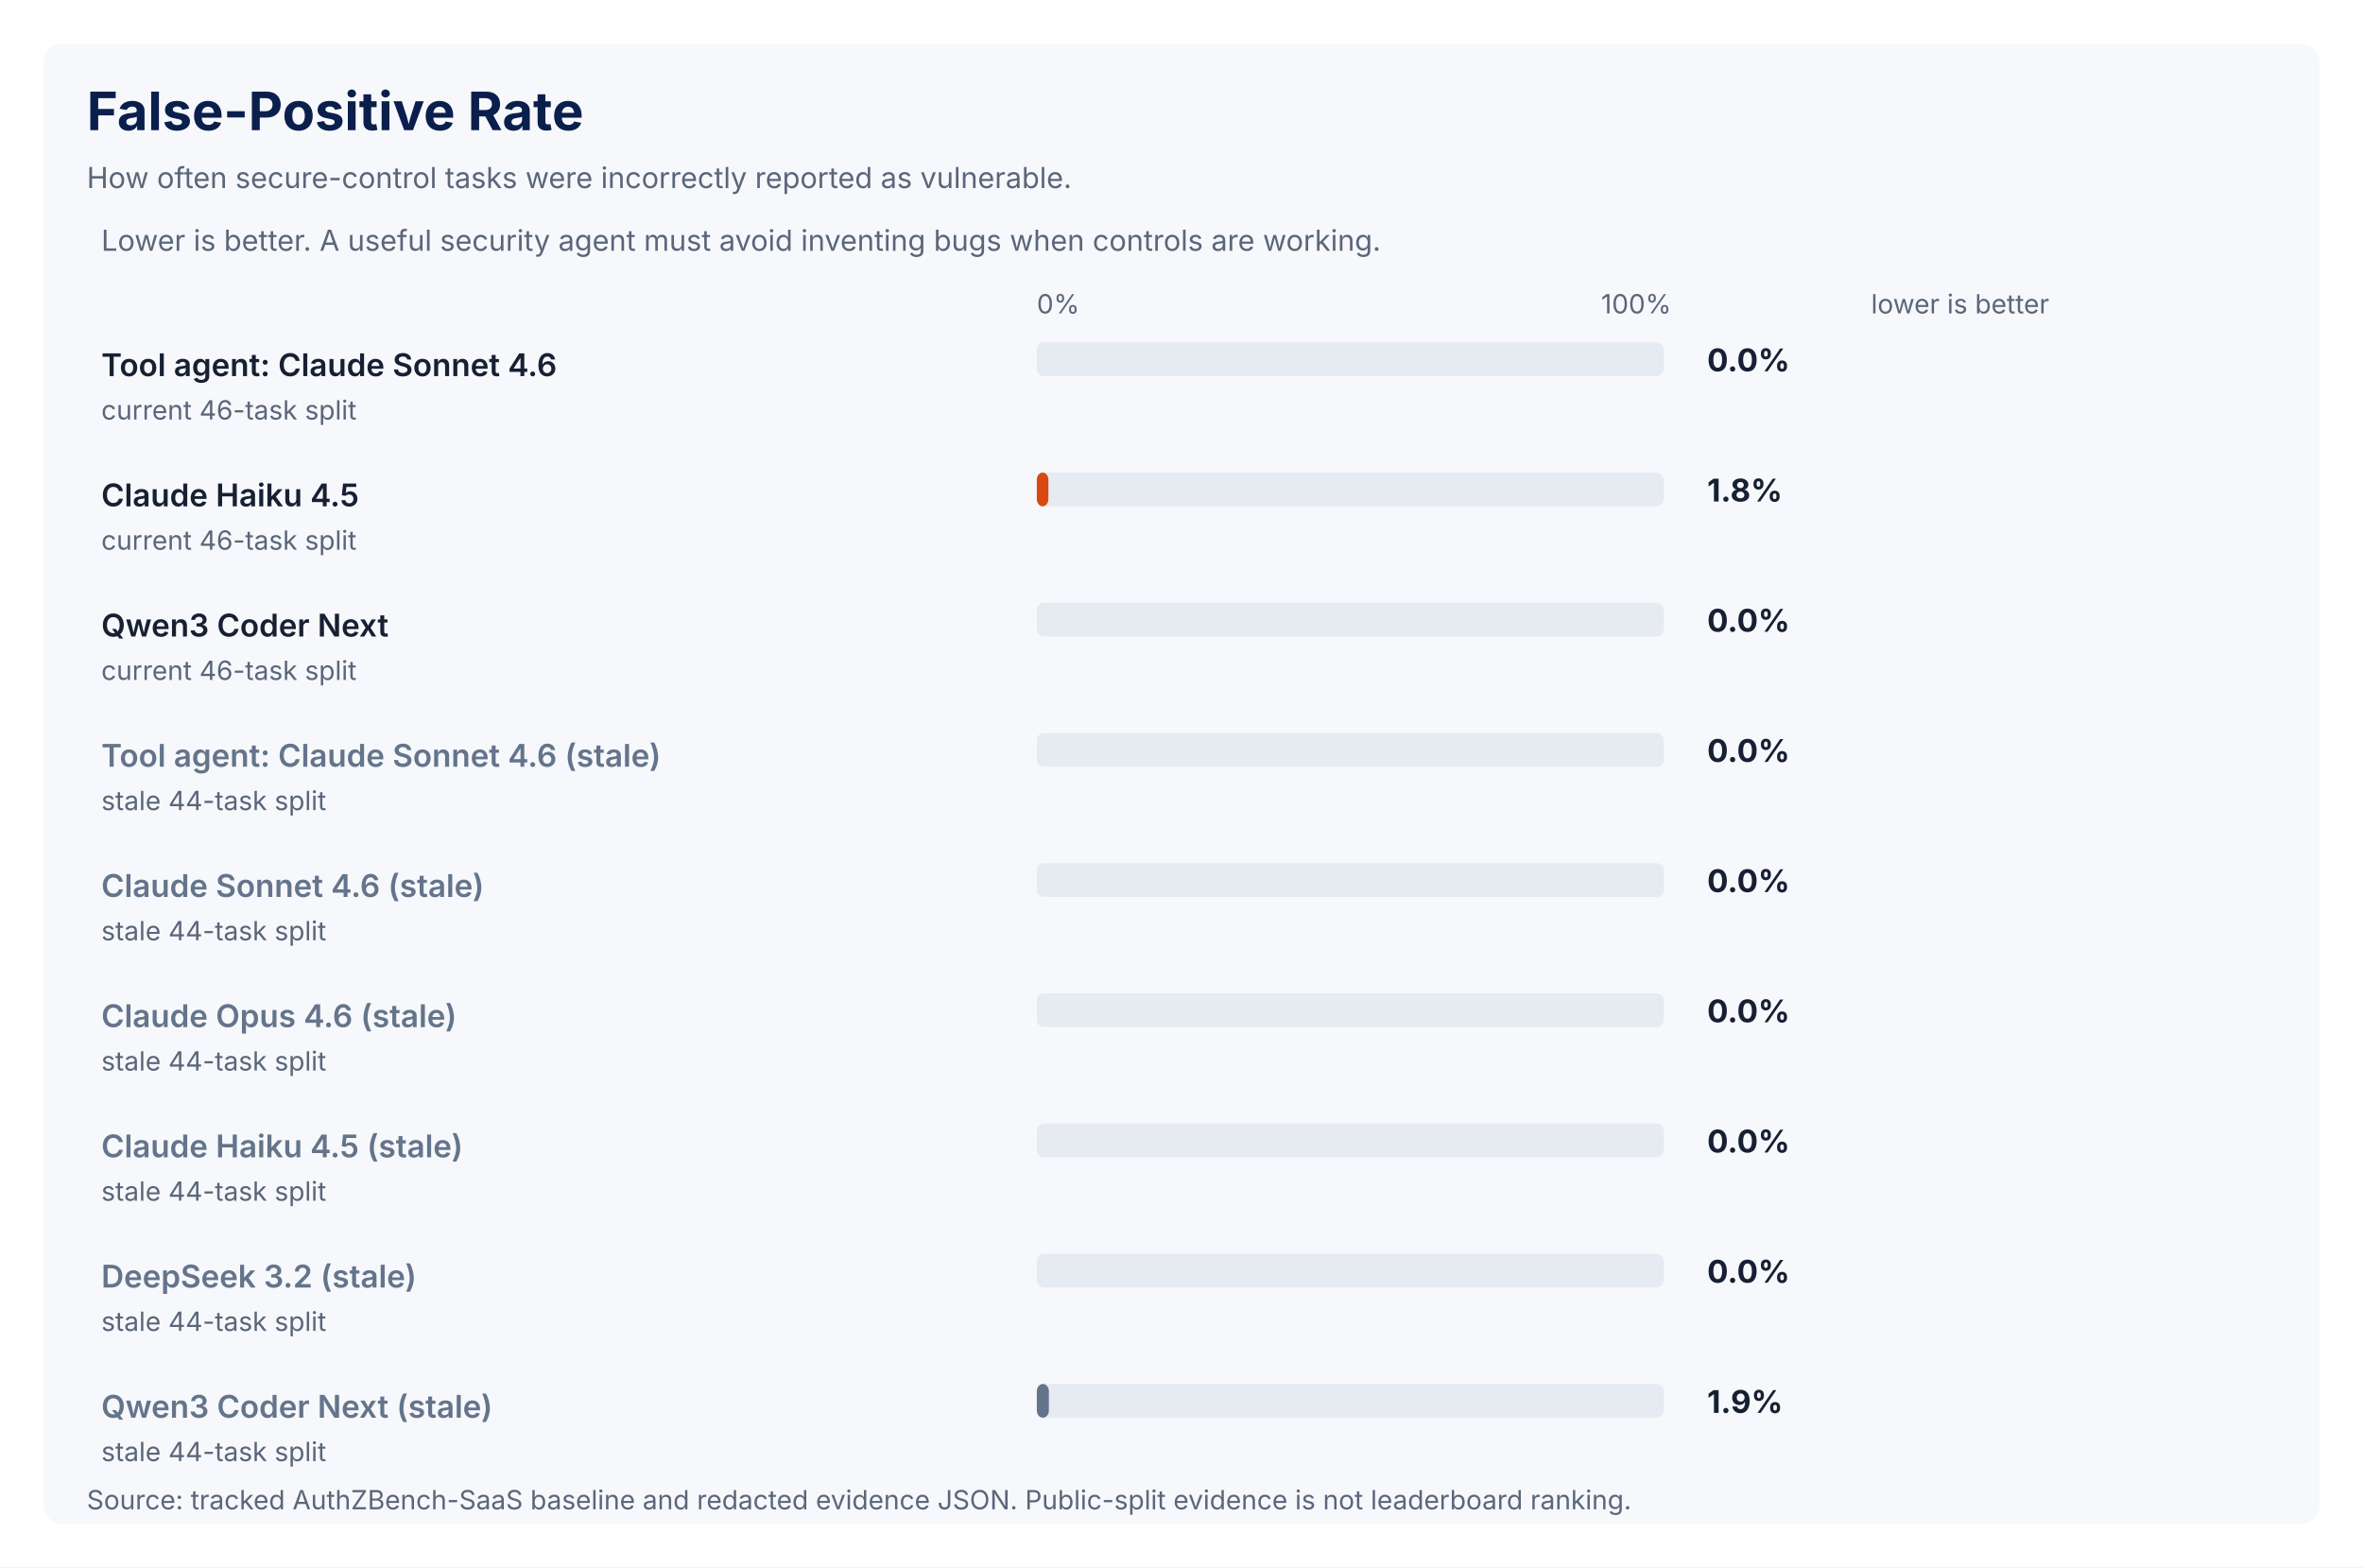
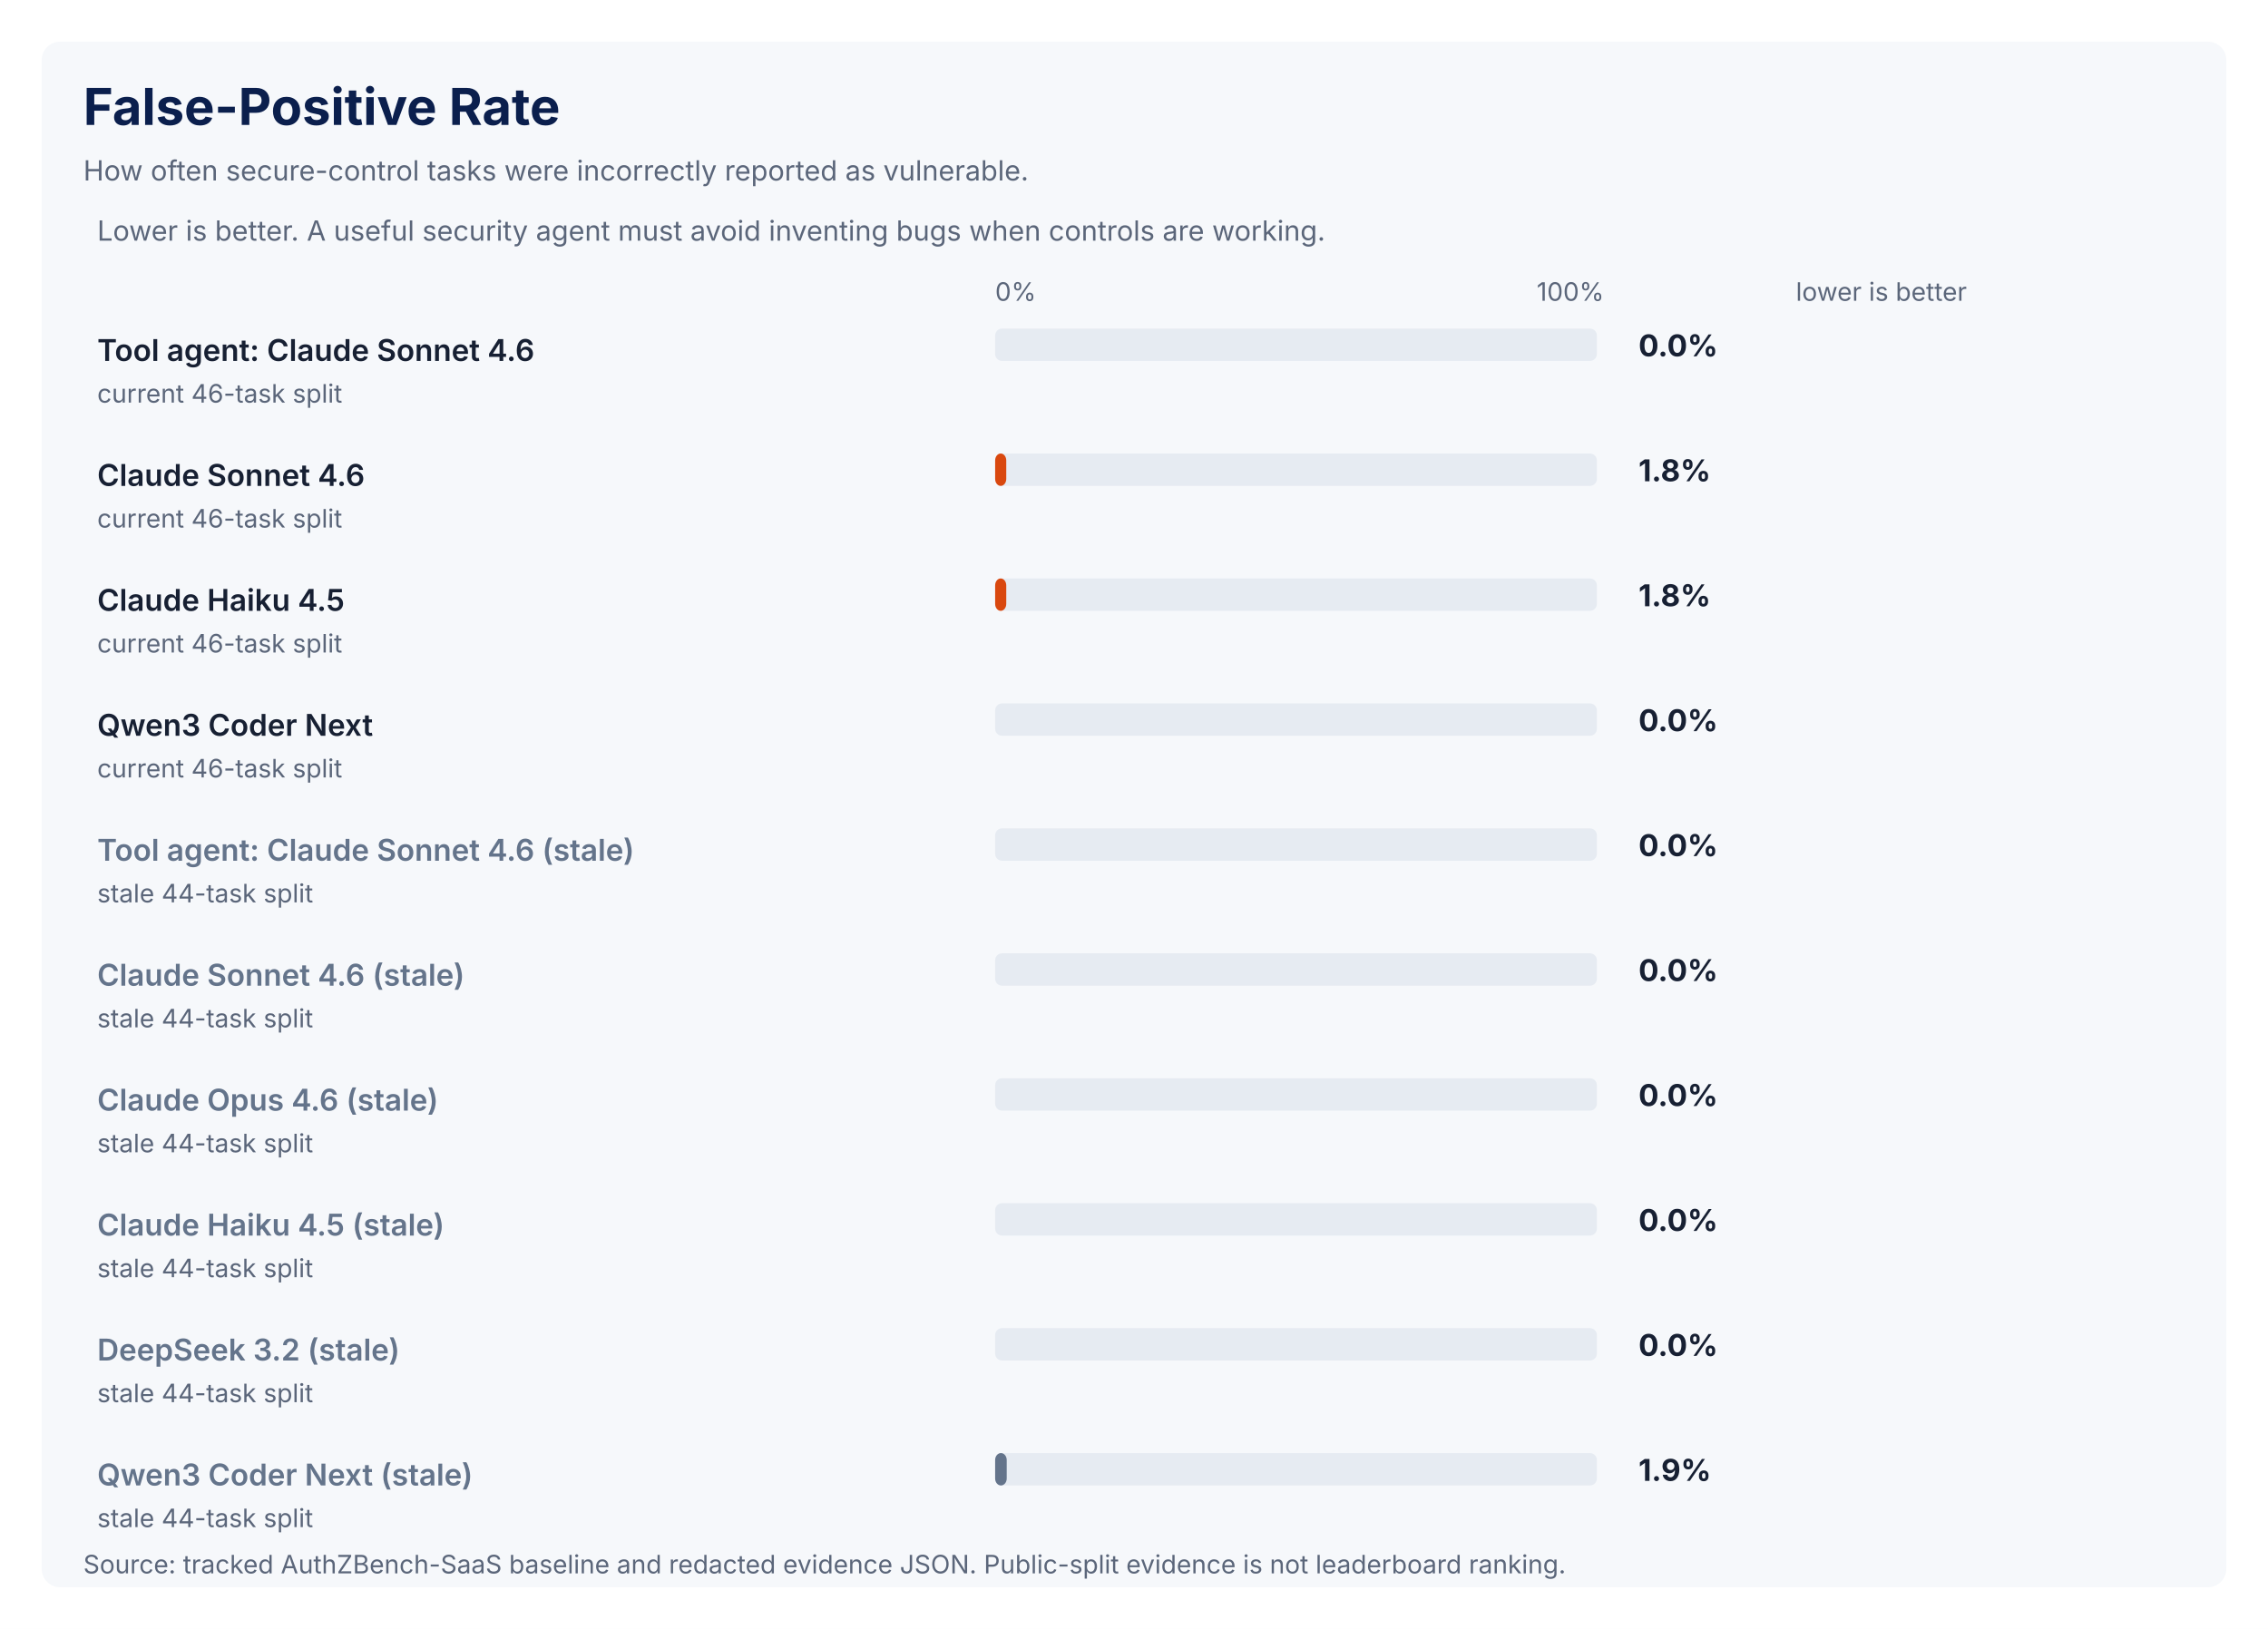
- <svg xmlns="http://www.w3.org/2000/svg" width="980" height="650" viewBox="0 0 980 650" role="img" aria-labelledby="title desc">
-   <rect x="0.0" y="0.0" width="980.0" height="650.0" rx="0" fill="#ffffff" />
-   <rect x="18.0" y="18.0" width="944.0" height="614.0" rx="8" fill="#f6f8fb" />
+ <svg xmlns="http://www.w3.org/2000/svg" width="980" height="704" viewBox="0 0 980 704" role="img" aria-labelledby="title desc">
+   <rect x="0.0" y="0.0" width="980.0" height="704.0" rx="0" fill="#ffffff" />
+   <rect x="18.0" y="18.0" width="944.0" height="668.0" rx="8" fill="#f6f8fb" />
  <text x="36.0" y="54.0" fill="#0b1f4d" font-family="Inter, Arial, sans-serif" font-size="22" font-weight="700">False-Positive Rate</text>
  <text x="36.0" y="78.0" fill="#5b667a" font-family="Inter, Arial, sans-serif" font-size="12" font-weight="400">How often secure-control tasks were incorrectly reported as vulnerable.</text>
  <text x="42.0" y="104.0" fill="#5b667a" font-family="Inter, Arial, sans-serif" font-size="12" font-weight="400">Lower is better. A useful security agent must avoid inventing bugs when controls are working.</text>
  <text x="430.0" y="130.0" fill="#5b667a" font-family="Inter, Arial, sans-serif" font-size="11" font-weight="400">0%</text>
  <text x="664.0" y="130.0" fill="#5b667a" font-family="Inter, Arial, sans-serif" font-size="11" font-weight="400">100%</text>
  <text x="776.0" y="130.0" fill="#5b667a" font-family="Inter, Arial, sans-serif" font-size="11" font-weight="400">lower is better</text>
  <text x="42.0" y="156.0" fill="#172033" font-family="Inter, Arial, sans-serif" font-size="13" font-weight="600">Tool agent: Claude Sonnet 4.6</text>
  <text x="42.0" y="174.0" fill="#5b667a" font-family="Inter, Arial, sans-serif" font-size="11" font-weight="400">current 46-task split</text>
  <rect x="430.0" y="142.0" width="260.0" height="14.0" rx="3" fill="#e6ebf2" />
  <rect x="430.0" y="142.0" width="0.0" height="14.0" rx="3" fill="#d9480f" />
  <text x="708.0" y="154.0" fill="#172033" font-family="Inter, Arial, sans-serif" font-size="13" font-weight="700">0.0%</text>
-   <text x="42.0" y="210.0" fill="#172033" font-family="Inter, Arial, sans-serif" font-size="13" font-weight="600">Claude Haiku 4.5</text>
+   <text x="42.0" y="210.0" fill="#172033" font-family="Inter, Arial, sans-serif" font-size="13" font-weight="600">Claude Sonnet 4.6</text>
  <text x="42.0" y="228.0" fill="#5b667a" font-family="Inter, Arial, sans-serif" font-size="11" font-weight="400">current 46-task split</text>
  <rect x="430.0" y="196.0" width="260.0" height="14.0" rx="3" fill="#e6ebf2" />
  <rect x="430.0" y="196.0" width="4.8" height="14.0" rx="3" fill="#d9480f" />
  <text x="708.0" y="208.0" fill="#172033" font-family="Inter, Arial, sans-serif" font-size="13" font-weight="700">1.8%</text>
-   <text x="42.0" y="264.0" fill="#172033" font-family="Inter, Arial, sans-serif" font-size="13" font-weight="600">Qwen3 Coder Next</text>
+   <text x="42.0" y="264.0" fill="#172033" font-family="Inter, Arial, sans-serif" font-size="13" font-weight="600">Claude Haiku 4.5</text>
  <text x="42.0" y="282.0" fill="#5b667a" font-family="Inter, Arial, sans-serif" font-size="11" font-weight="400">current 46-task split</text>
  <rect x="430.0" y="250.0" width="260.0" height="14.0" rx="3" fill="#e6ebf2" />
-   <rect x="430.0" y="250.0" width="0.0" height="14.0" rx="3" fill="#d9480f" />
-   <text x="708.0" y="262.0" fill="#172033" font-family="Inter, Arial, sans-serif" font-size="13" font-weight="700">0.0%</text>
-   <text x="42.0" y="318.0" fill="#64748b" font-family="Inter, Arial, sans-serif" font-size="13" font-weight="600">Tool agent: Claude Sonnet 4.6 (stale)</text>
-   <text x="42.0" y="336.0" fill="#5b667a" font-family="Inter, Arial, sans-serif" font-size="11" font-weight="400">stale 44-task split</text>
+   <rect x="430.0" y="250.0" width="4.8" height="14.0" rx="3" fill="#d9480f" />
+   <text x="708.0" y="262.0" fill="#172033" font-family="Inter, Arial, sans-serif" font-size="13" font-weight="700">1.8%</text>
+   <text x="42.0" y="318.0" fill="#172033" font-family="Inter, Arial, sans-serif" font-size="13" font-weight="600">Qwen3 Coder Next</text>
+   <text x="42.0" y="336.0" fill="#5b667a" font-family="Inter, Arial, sans-serif" font-size="11" font-weight="400">current 46-task split</text>
  <rect x="430.0" y="304.0" width="260.0" height="14.0" rx="3" fill="#e6ebf2" />
-   <rect x="430.0" y="304.0" width="0.0" height="14.0" rx="3" fill="#64748b" />
+   <rect x="430.0" y="304.0" width="0.0" height="14.0" rx="3" fill="#d9480f" />
  <text x="708.0" y="316.0" fill="#172033" font-family="Inter, Arial, sans-serif" font-size="13" font-weight="700">0.0%</text>
-   <text x="42.0" y="372.0" fill="#64748b" font-family="Inter, Arial, sans-serif" font-size="13" font-weight="600">Claude Sonnet 4.6 (stale)</text>
+   <text x="42.0" y="372.0" fill="#64748b" font-family="Inter, Arial, sans-serif" font-size="13" font-weight="600">Tool agent: Claude Sonnet 4.6 (stale)</text>
  <text x="42.0" y="390.0" fill="#5b667a" font-family="Inter, Arial, sans-serif" font-size="11" font-weight="400">stale 44-task split</text>
  <rect x="430.0" y="358.0" width="260.0" height="14.0" rx="3" fill="#e6ebf2" />
  <rect x="430.0" y="358.0" width="0.0" height="14.0" rx="3" fill="#64748b" />
  <text x="708.0" y="370.0" fill="#172033" font-family="Inter, Arial, sans-serif" font-size="13" font-weight="700">0.0%</text>
-   <text x="42.0" y="426.0" fill="#64748b" font-family="Inter, Arial, sans-serif" font-size="13" font-weight="600">Claude Opus 4.6 (stale)</text>
+   <text x="42.0" y="426.0" fill="#64748b" font-family="Inter, Arial, sans-serif" font-size="13" font-weight="600">Claude Sonnet 4.6 (stale)</text>
  <text x="42.0" y="444.0" fill="#5b667a" font-family="Inter, Arial, sans-serif" font-size="11" font-weight="400">stale 44-task split</text>
  <rect x="430.0" y="412.0" width="260.0" height="14.0" rx="3" fill="#e6ebf2" />
  <rect x="430.0" y="412.0" width="0.0" height="14.0" rx="3" fill="#64748b" />
  <text x="708.0" y="424.0" fill="#172033" font-family="Inter, Arial, sans-serif" font-size="13" font-weight="700">0.0%</text>
-   <text x="42.0" y="480.0" fill="#64748b" font-family="Inter, Arial, sans-serif" font-size="13" font-weight="600">Claude Haiku 4.5 (stale)</text>
+   <text x="42.0" y="480.0" fill="#64748b" font-family="Inter, Arial, sans-serif" font-size="13" font-weight="600">Claude Opus 4.6 (stale)</text>
  <text x="42.0" y="498.0" fill="#5b667a" font-family="Inter, Arial, sans-serif" font-size="11" font-weight="400">stale 44-task split</text>
  <rect x="430.0" y="466.0" width="260.0" height="14.0" rx="3" fill="#e6ebf2" />
  <rect x="430.0" y="466.0" width="0.0" height="14.0" rx="3" fill="#64748b" />
  <text x="708.0" y="478.0" fill="#172033" font-family="Inter, Arial, sans-serif" font-size="13" font-weight="700">0.0%</text>
-   <text x="42.0" y="534.0" fill="#64748b" font-family="Inter, Arial, sans-serif" font-size="13" font-weight="600">DeepSeek 3.2 (stale)</text>
+   <text x="42.0" y="534.0" fill="#64748b" font-family="Inter, Arial, sans-serif" font-size="13" font-weight="600">Claude Haiku 4.5 (stale)</text>
  <text x="42.0" y="552.0" fill="#5b667a" font-family="Inter, Arial, sans-serif" font-size="11" font-weight="400">stale 44-task split</text>
  <rect x="430.0" y="520.0" width="260.0" height="14.0" rx="3" fill="#e6ebf2" />
  <rect x="430.0" y="520.0" width="0.0" height="14.0" rx="3" fill="#64748b" />
  <text x="708.0" y="532.0" fill="#172033" font-family="Inter, Arial, sans-serif" font-size="13" font-weight="700">0.0%</text>
-   <text x="42.0" y="588.0" fill="#64748b" font-family="Inter, Arial, sans-serif" font-size="13" font-weight="600">Qwen3 Coder Next (stale)</text>
+   <text x="42.0" y="588.0" fill="#64748b" font-family="Inter, Arial, sans-serif" font-size="13" font-weight="600">DeepSeek 3.2 (stale)</text>
  <text x="42.0" y="606.0" fill="#5b667a" font-family="Inter, Arial, sans-serif" font-size="11" font-weight="400">stale 44-task split</text>
  <rect x="430.0" y="574.0" width="260.0" height="14.0" rx="3" fill="#e6ebf2" />
-   <rect x="430.0" y="574.0" width="5.0" height="14.0" rx="3" fill="#64748b" />
-   <text x="708.0" y="586.0" fill="#172033" font-family="Inter, Arial, sans-serif" font-size="13" font-weight="700">1.9%</text>
-   <text x="36.0" y="626.0" fill="#5b667a" font-family="Inter, Arial, sans-serif" font-size="11" font-weight="400">Source: tracked AuthZBench-SaaS baseline and redacted evidence JSON. Public-split evidence is not leaderboard ranking.</text>
+   <rect x="430.0" y="574.0" width="0.0" height="14.0" rx="3" fill="#64748b" />
+   <text x="708.0" y="586.0" fill="#172033" font-family="Inter, Arial, sans-serif" font-size="13" font-weight="700">0.0%</text>
+   <text x="42.0" y="642.0" fill="#64748b" font-family="Inter, Arial, sans-serif" font-size="13" font-weight="600">Qwen3 Coder Next (stale)</text>
+   <text x="42.0" y="660.0" fill="#5b667a" font-family="Inter, Arial, sans-serif" font-size="11" font-weight="400">stale 44-task split</text>
+   <rect x="430.0" y="628.0" width="260.0" height="14.0" rx="3" fill="#e6ebf2" />
+   <rect x="430.0" y="628.0" width="5.0" height="14.0" rx="3" fill="#64748b" />
+   <text x="708.0" y="640.0" fill="#172033" font-family="Inter, Arial, sans-serif" font-size="13" font-weight="700">1.9%</text>
+   <text x="36.0" y="680.0" fill="#5b667a" font-family="Inter, Arial, sans-serif" font-size="11" font-weight="400">Source: tracked AuthZBench-SaaS baseline and redacted evidence JSON. Public-split evidence is not leaderboard ranking.</text>
</svg>
